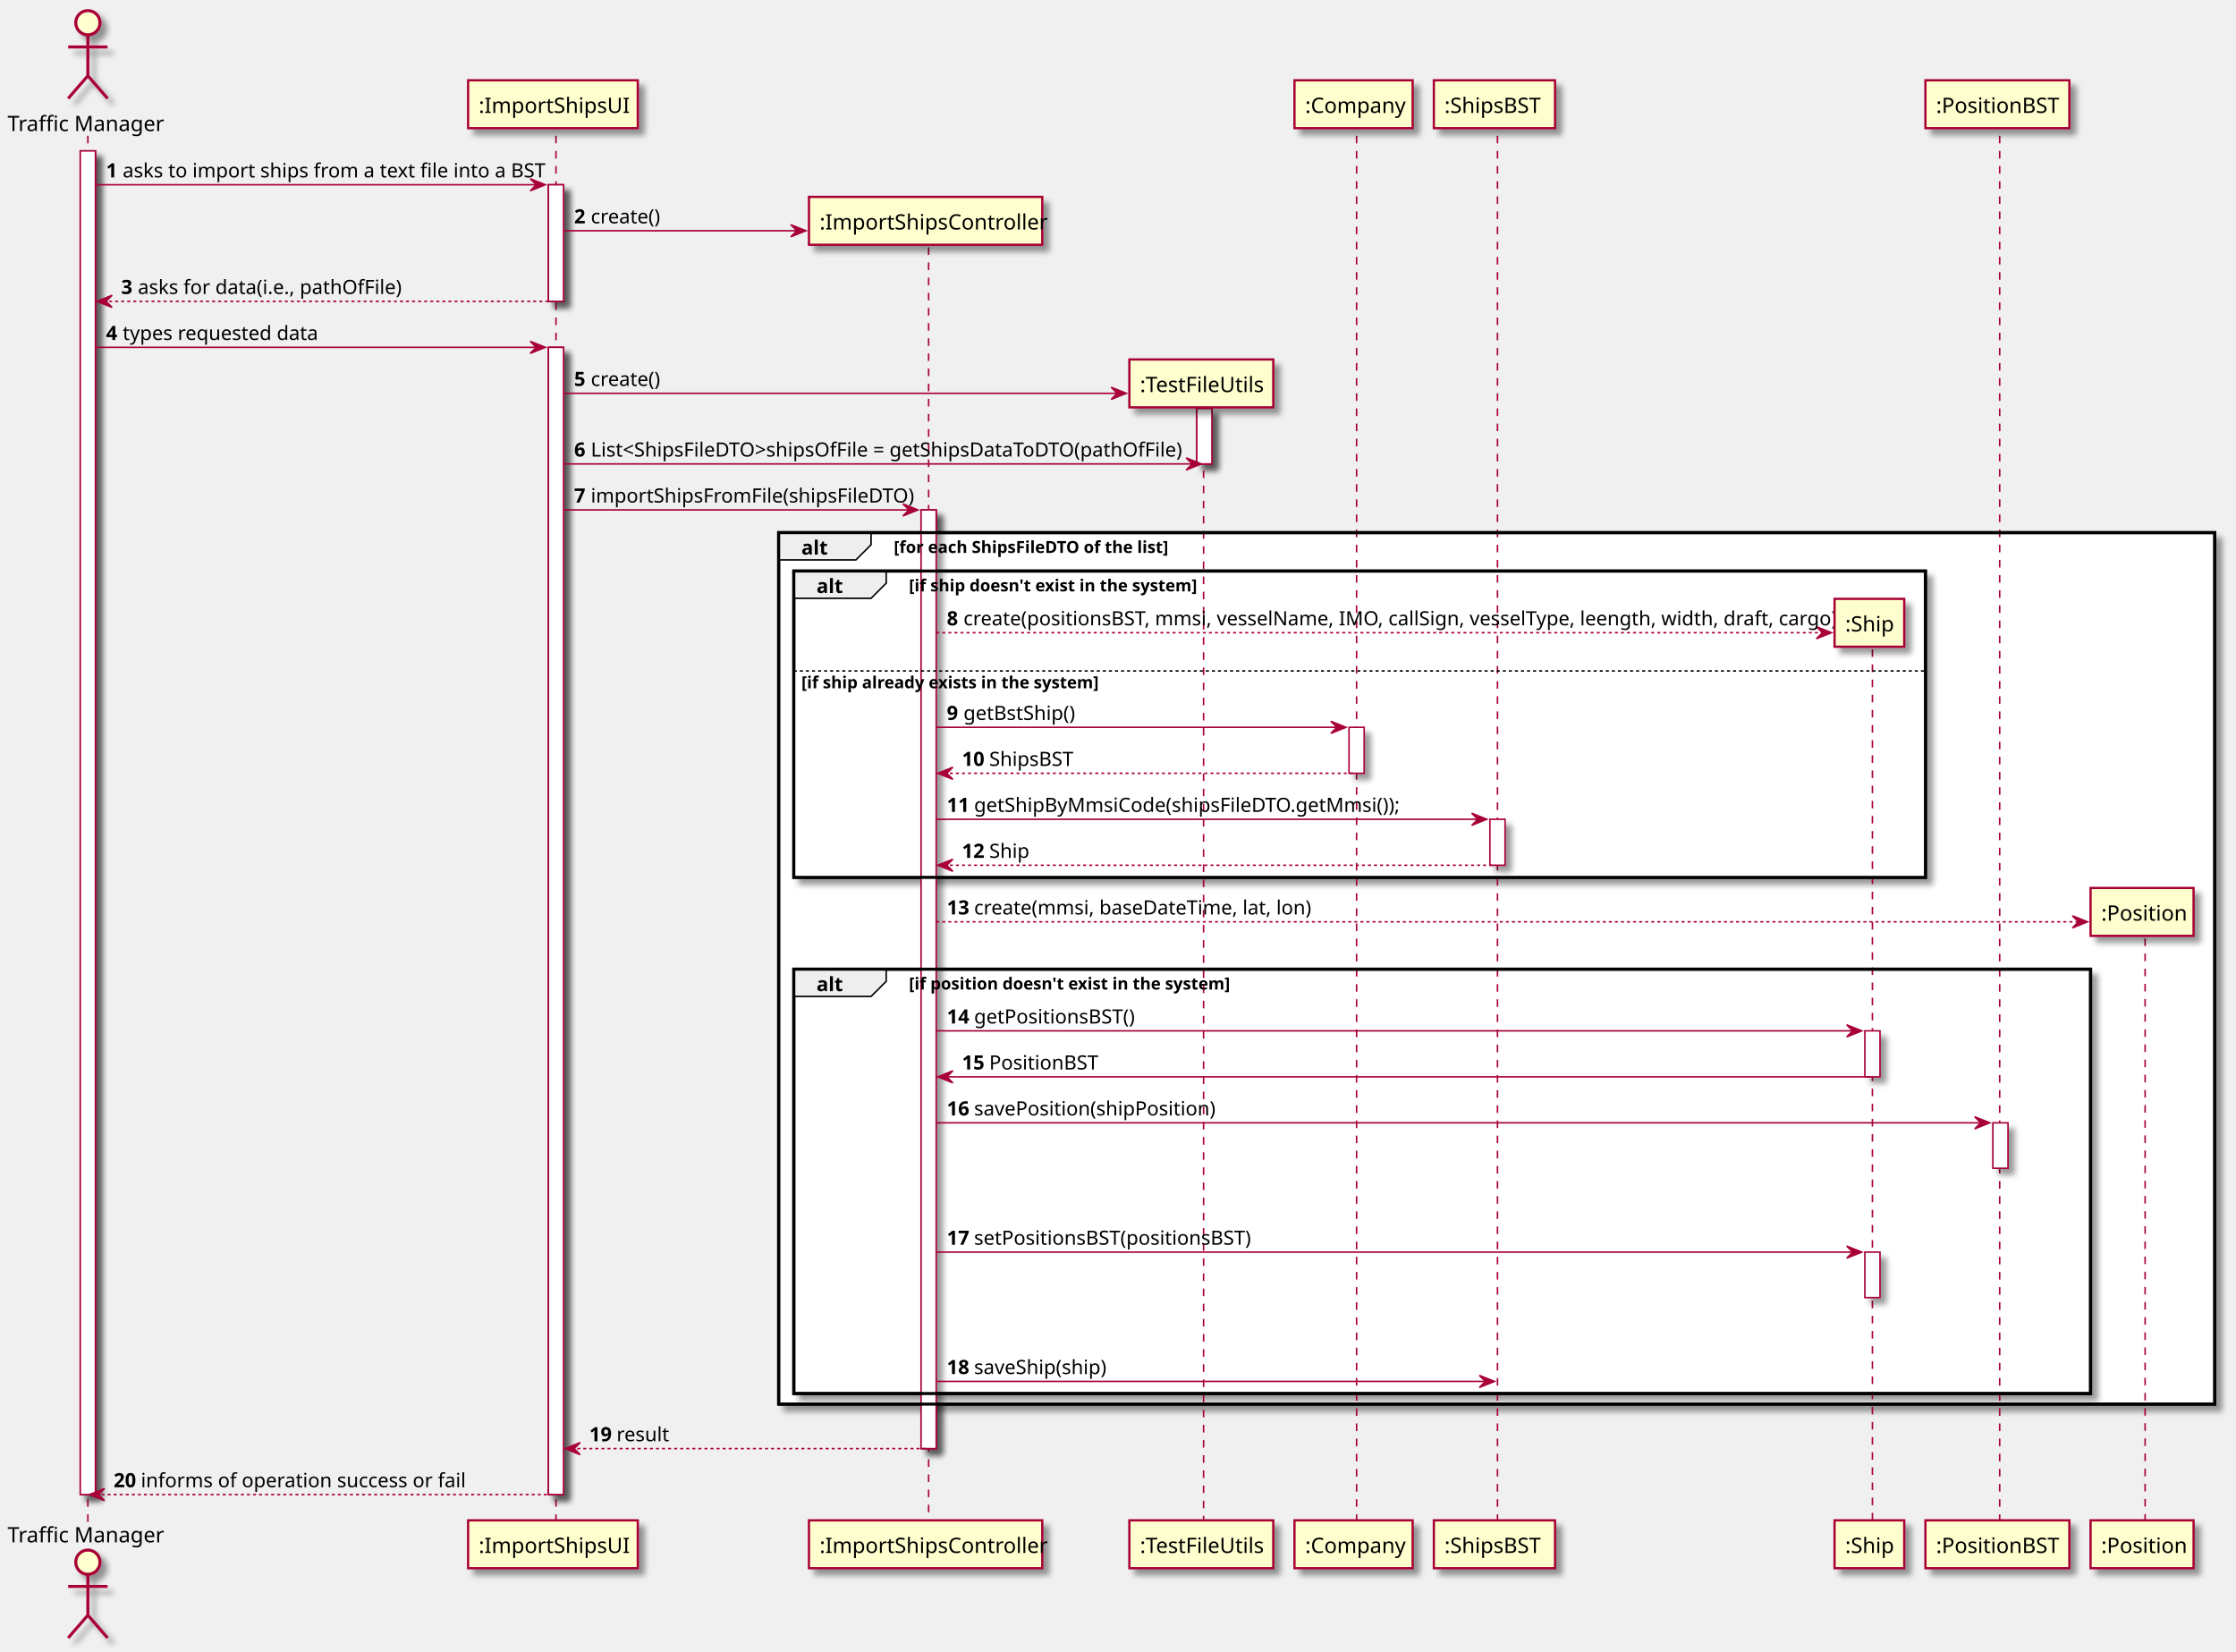
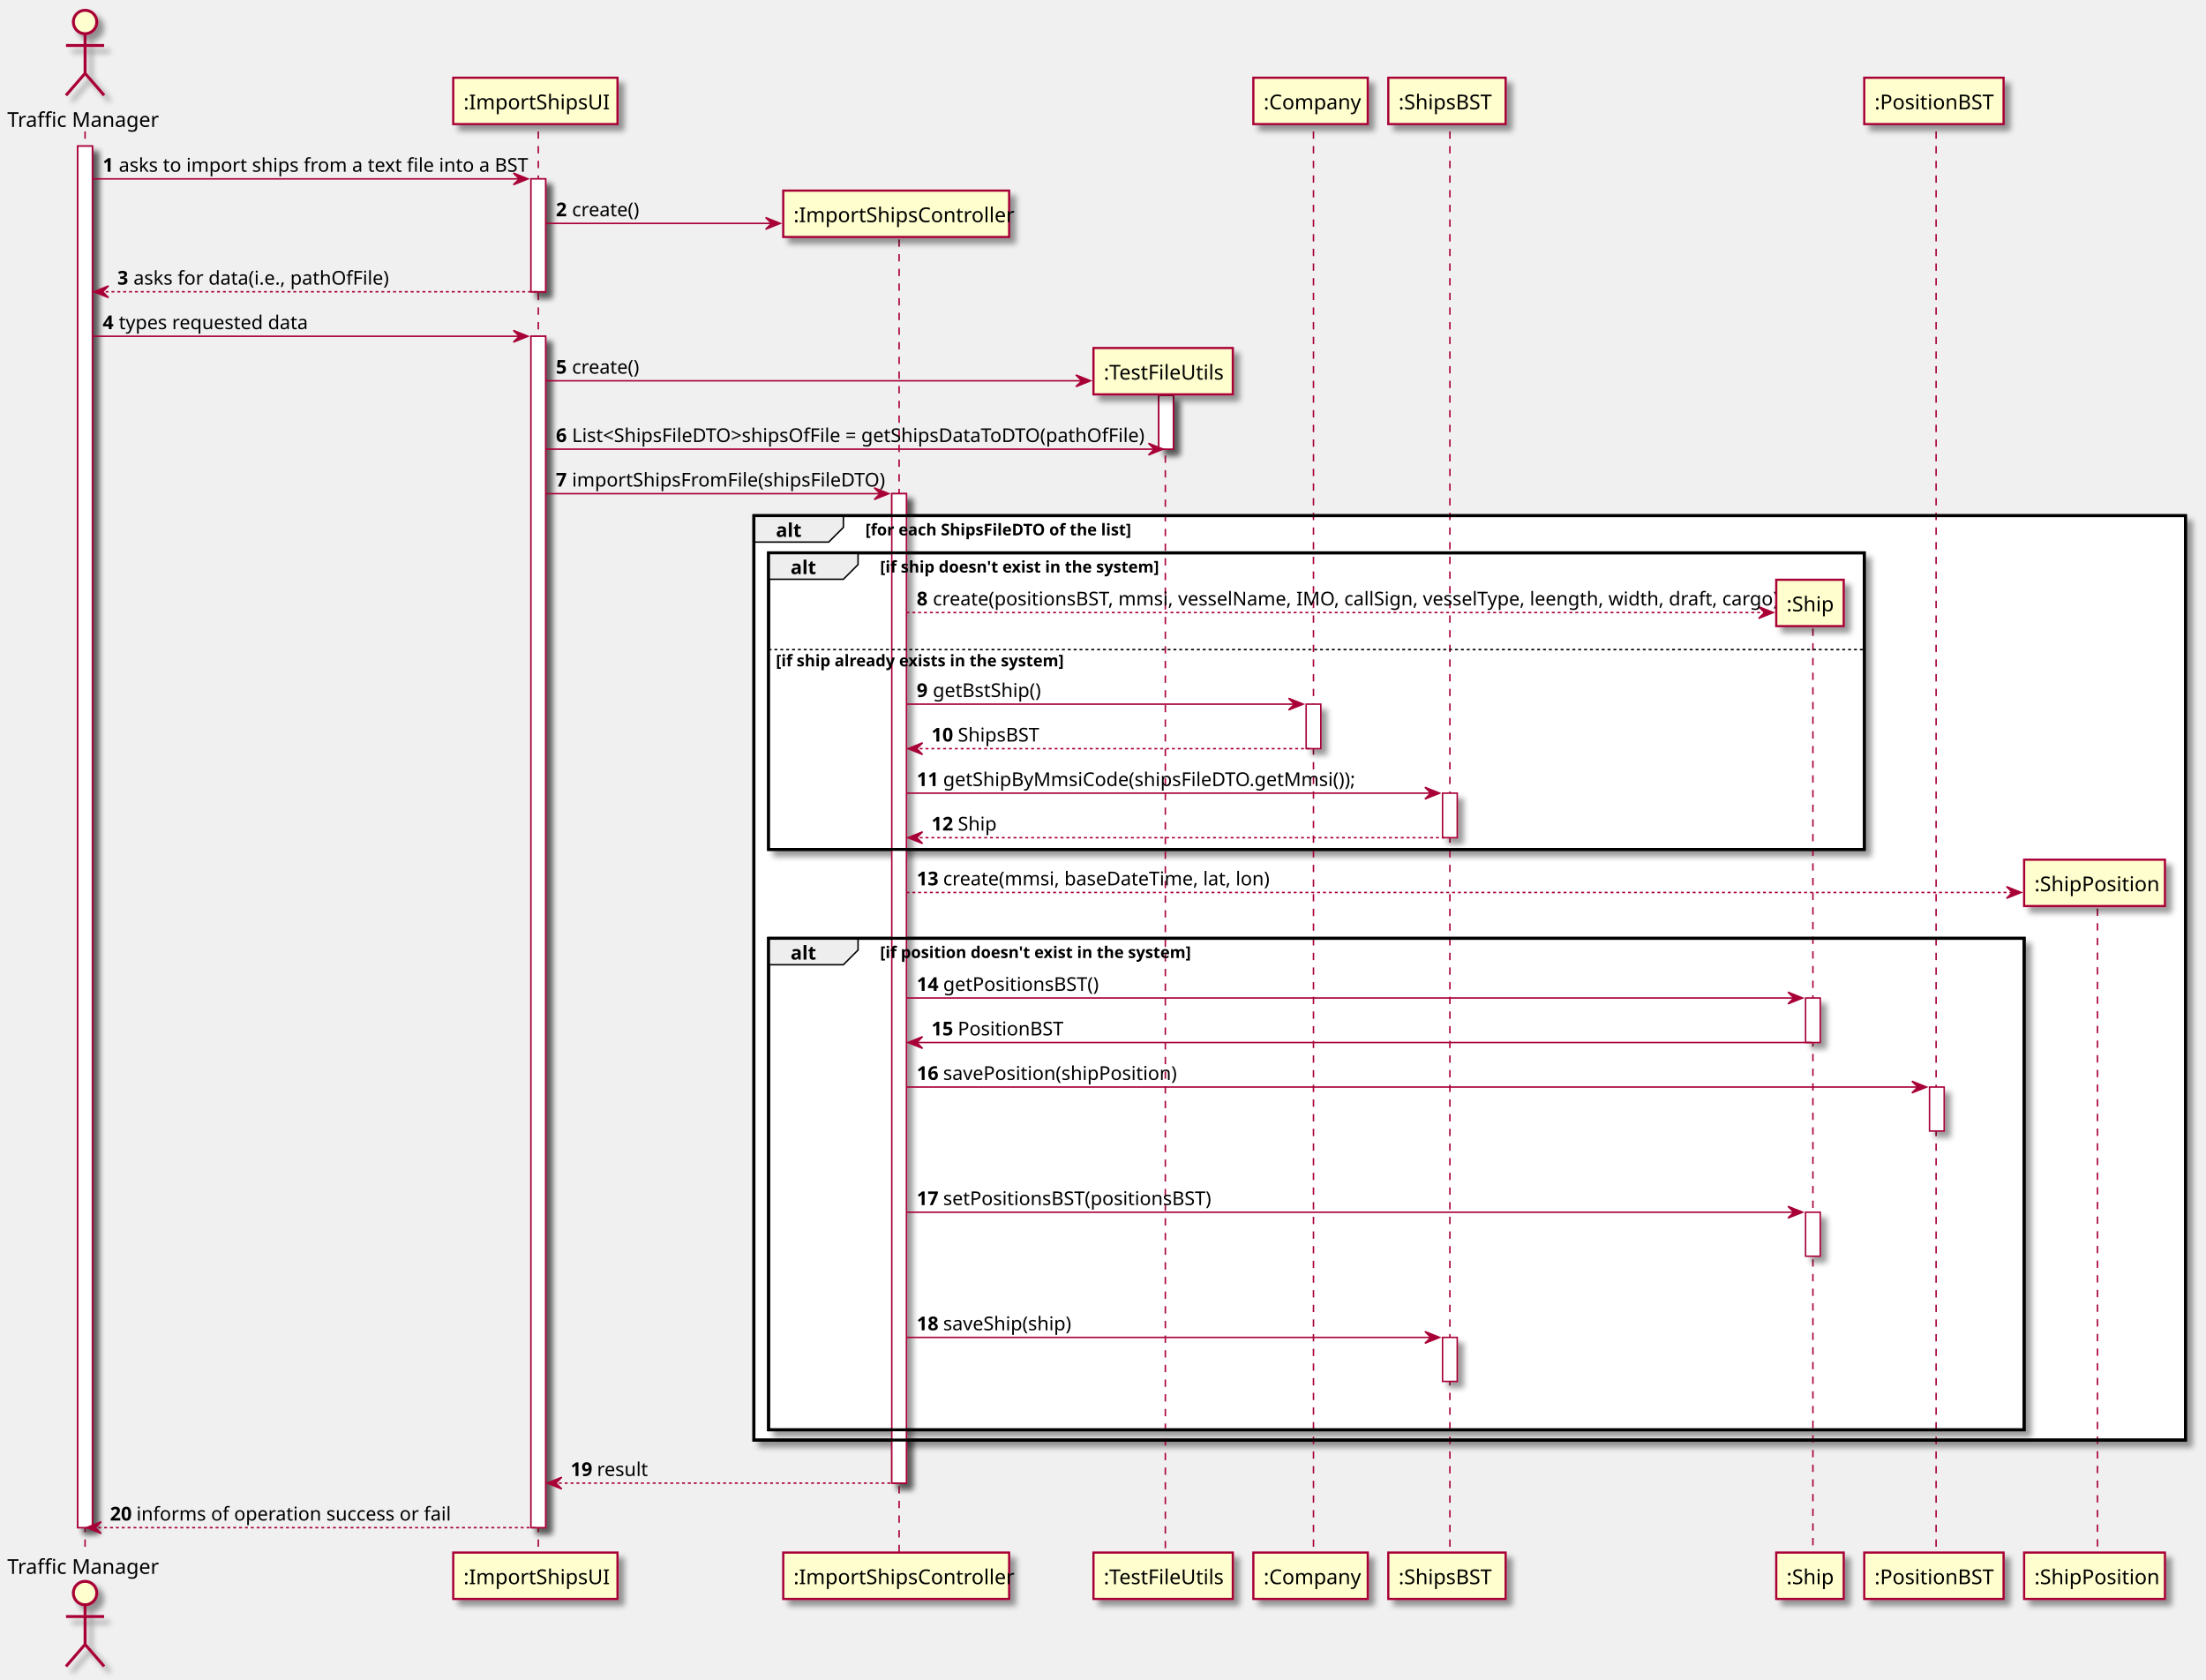
- <svg xmlns="http://www.w3.org/2000/svg" contentScriptType="application/ecmascript" contentStyleType="text/css" height="1090px" preserveAspectRatio="none" style="width:1476px;height:1090px;background:#FFFFFF;" version="1.1" viewBox="0 0 1476 1090" width="1476px" zoomAndPan="magnify">
+ <svg xmlns="http://www.w3.org/2000/svg" contentScriptType="application/ecmascript" contentStyleType="text/css" height="1145px" preserveAspectRatio="none" style="width:1504px;height:1145px;background:#FFFFFF;" version="1.1" viewBox="0 0 1504 1145" width="1504px" zoomAndPan="magnify">
  <defs>
-     <filter height="300%" id="fp2emtnhkwl26" width="300%" x="-1" y="-1">
+     <filter height="300%" id="f83pubed1k7k6" width="300%" x="-1" y="-1">
      <feGaussianBlur result="blurOut" stdDeviation="2.0" />
      <feColorMatrix in="blurOut" result="blurOut2" type="matrix" values="0 0 0 0 0 0 0 0 0 0 0 0 0 0 0 0 0 0 .4 0" />
      <feOffset dx="4.0" dy="4.0" in="blurOut2" result="blurOut3" />
      <feBlend in="SourceGraphic" in2="blurOut3" mode="normal" />
    </filter>
  </defs>
  <g>
-     <rect fill="#FFFFFF" filter="url(#fp2emtnhkwl26)" height="886.953" style="stroke:#A80036;stroke-width:1.0;" width="10" x="53" y="99.609" />
-     <rect fill="#FFFFFF" filter="url(#fp2emtnhkwl26)" height="76.961" style="stroke:#A80036;stroke-width:1.0;" width="10" x="362" y="121.961" />
-     <rect fill="#FFFFFF" filter="url(#fp2emtnhkwl26)" height="757.289" style="stroke:#A80036;stroke-width:1.0;" width="10" x="362" y="229.273" />
-     <rect fill="#FFFFFF" filter="url(#fp2emtnhkwl26)" height="619.625" style="stroke:#A80036;stroke-width:1.0;" width="10" x="608" y="336.586" />
-     <rect fill="#FFFFFF" filter="url(#fp2emtnhkwl26)" height="36.609" style="stroke:#A80036;stroke-width:1.0;" width="10" x="790" y="269.625" />
-     <rect fill="#FFFFFF" filter="url(#fp2emtnhkwl26)" height="30.352" style="stroke:#A80036;stroke-width:1.0;" width="10" x="890.5" y="480.086" />
-     <rect fill="#FFFFFF" filter="url(#fp2emtnhkwl26)" height="30.352" style="stroke:#A80036;stroke-width:1.0;" width="10" x="983.5" y="540.789" />
-     <rect fill="#FFFFFF" filter="url(#fp2emtnhkwl26)" height="30.352" style="stroke:#A80036;stroke-width:1.0;" width="10" x="1231" y="680.453" />
-     <rect fill="#FFFFFF" filter="url(#fp2emtnhkwl26)" height="30" style="stroke:#A80036;stroke-width:1.0;" width="10" x="1231" y="826.508" />
-     <rect fill="#FFFFFF" filter="url(#fp2emtnhkwl26)" height="30" style="stroke:#A80036;stroke-width:1.0;" width="10" x="1315.5" y="741.156" />
-     <rect fill="#FFFFFF" filter="url(#fp2emtnhkwl26)" height="575.273" style="stroke:#000000;stroke-width:2.0;" width="948" x="514" y="351.586" />
-     <rect fill="#FFFFFF" filter="url(#fp2emtnhkwl26)" height="202.203" style="stroke:#000000;stroke-width:2.0;" width="747" x="524" y="376.938" />
+     <rect fill="#FFFFFF" filter="url(#f83pubed1k7k6)" height="941.953" style="stroke:#A80036;stroke-width:1.0;" width="10" x="53" y="99.609" />
+     <rect fill="#FFFFFF" filter="url(#f83pubed1k7k6)" height="76.961" style="stroke:#A80036;stroke-width:1.0;" width="10" x="362" y="121.961" />
+     <rect fill="#FFFFFF" filter="url(#f83pubed1k7k6)" height="812.289" style="stroke:#A80036;stroke-width:1.0;" width="10" x="362" y="229.273" />
+     <rect fill="#FFFFFF" filter="url(#f83pubed1k7k6)" height="674.625" style="stroke:#A80036;stroke-width:1.0;" width="10" x="608" y="336.586" />
+     <rect fill="#FFFFFF" filter="url(#f83pubed1k7k6)" height="36.609" style="stroke:#A80036;stroke-width:1.0;" width="10" x="790" y="269.625" />
+     <rect fill="#FFFFFF" filter="url(#f83pubed1k7k6)" height="30.352" style="stroke:#A80036;stroke-width:1.0;" width="10" x="890.5" y="480.086" />
+     <rect fill="#FFFFFF" filter="url(#f83pubed1k7k6)" height="30.352" style="stroke:#A80036;stroke-width:1.0;" width="10" x="983.5" y="540.789" />
+     <rect fill="#FFFFFF" filter="url(#f83pubed1k7k6)" height="30" style="stroke:#A80036;stroke-width:1.0;" width="10" x="983.5" y="911.859" />
+     <rect fill="#FFFFFF" filter="url(#f83pubed1k7k6)" height="30.352" style="stroke:#A80036;stroke-width:1.0;" width="10" x="1231" y="680.453" />
+     <rect fill="#FFFFFF" filter="url(#f83pubed1k7k6)" height="30" style="stroke:#A80036;stroke-width:1.0;" width="10" x="1231" y="826.508" />
+     <rect fill="#FFFFFF" filter="url(#f83pubed1k7k6)" height="30" style="stroke:#A80036;stroke-width:1.0;" width="10" x="1315.5" y="741.156" />
+     <rect fill="#FFFFFF" filter="url(#f83pubed1k7k6)" height="630.273" style="stroke:#000000;stroke-width:2.0;" width="976" x="514" y="351.586" />
+     <rect fill="#FFFFFF" filter="url(#f83pubed1k7k6)" height="202.203" style="stroke:#000000;stroke-width:2.0;" width="747" x="524" y="376.938" />
    <rect fill="#FFFFFF" height="137.242" style="stroke:none;stroke-width:1.0;" width="747" x="524" y="441.898" />
-     <rect fill="#FFFFFF" filter="url(#fp2emtnhkwl26)" height="280.109" style="stroke:#000000;stroke-width:2.0;" width="856" x="524" y="639.75" />
-     <line style="stroke:#A80036;stroke-width:1.0;stroke-dasharray:5.0,5.0;" x1="58" x2="58" y1="89.609" y2="1004.562" />
-     <line style="stroke:#A80036;stroke-width:1.0;stroke-dasharray:5.0,5.0;" x1="367" x2="367" y1="89.609" y2="1004.562" />
-     <line style="stroke:#A80036;stroke-width:1.0;stroke-dasharray:5.0,5.0;" x1="613" x2="613" y1="163.266" y2="1004.562" />
-     <line style="stroke:#A80036;stroke-width:1.0;stroke-dasharray:5.0,5.0;" x1="794.5" x2="794.5" y1="270.578" y2="1004.562" />
-     <line style="stroke:#A80036;stroke-width:1.0;stroke-dasharray:5.0,5.0;" x1="895.5" x2="895.5" y1="89.609" y2="1004.562" />
-     <line style="stroke:#A80036;stroke-width:1.0;stroke-dasharray:5.0,5.0;" x1="988.5" x2="988.5" y1="89.609" y2="1004.562" />
-     <line style="stroke:#A80036;stroke-width:1.0;stroke-dasharray:5.0,5.0;" x1="1236" x2="1236" y1="428.594" y2="1004.562" />
-     <line style="stroke:#A80036;stroke-width:1.0;stroke-dasharray:5.0,5.0;" x1="1320" x2="1320" y1="89.609" y2="1004.562" />
-     <line style="stroke:#A80036;stroke-width:1.0;stroke-dasharray:5.0,5.0;" x1="1416" x2="1416" y1="619.445" y2="1004.562" />
+     <rect fill="#FFFFFF" filter="url(#f83pubed1k7k6)" height="335.109" style="stroke:#000000;stroke-width:2.0;" width="856" x="524" y="639.75" />
+     <line style="stroke:#A80036;stroke-width:1.0;stroke-dasharray:5.0,5.0;" x1="58" x2="58" y1="89.609" y2="1059.562" />
+     <line style="stroke:#A80036;stroke-width:1.0;stroke-dasharray:5.0,5.0;" x1="367" x2="367" y1="89.609" y2="1059.562" />
+     <line style="stroke:#A80036;stroke-width:1.0;stroke-dasharray:5.0,5.0;" x1="613" x2="613" y1="163.266" y2="1059.562" />
+     <line style="stroke:#A80036;stroke-width:1.0;stroke-dasharray:5.0,5.0;" x1="794.5" x2="794.5" y1="270.578" y2="1059.562" />
+     <line style="stroke:#A80036;stroke-width:1.0;stroke-dasharray:5.0,5.0;" x1="895.5" x2="895.5" y1="89.609" y2="1059.562" />
+     <line style="stroke:#A80036;stroke-width:1.0;stroke-dasharray:5.0,5.0;" x1="988.5" x2="988.5" y1="89.609" y2="1059.562" />
+     <line style="stroke:#A80036;stroke-width:1.0;stroke-dasharray:5.0,5.0;" x1="1236" x2="1236" y1="428.594" y2="1059.562" />
+     <line style="stroke:#A80036;stroke-width:1.0;stroke-dasharray:5.0,5.0;" x1="1320" x2="1320" y1="89.609" y2="1059.562" />
+     <line style="stroke:#A80036;stroke-width:1.0;stroke-dasharray:5.0,5.0;" x1="1430" x2="1430" y1="619.445" y2="1059.562" />
    <text fill="#000000" font-family="sans-serif" font-size="14" lengthAdjust="spacing" textLength="100" x="5" y="86.533">Traffic Manager</text>
-     <ellipse cx="58" cy="15" fill="#FEFECE" filter="url(#fp2emtnhkwl26)" rx="8" ry="8" style="stroke:#A80036;stroke-width:2.0;" />
-     <path d="M58,23 L58,50 M45,31 L71,31 M58,50 L45,65 M58,50 L71,65 " fill="none" filter="url(#fp2emtnhkwl26)" style="stroke:#A80036;stroke-width:2.0;" />
-     <text fill="#000000" font-family="sans-serif" font-size="14" lengthAdjust="spacing" textLength="100" x="5" y="1018.096">Traffic Manager</text>
-     <ellipse cx="58" cy="1031.172" fill="#FEFECE" filter="url(#fp2emtnhkwl26)" rx="8" ry="8" style="stroke:#A80036;stroke-width:2.0;" />
-     <path d="M58,1039.172 L58,1066.172 M45,1047.172 L71,1047.172 M58,1066.172 L45,1081.172 M58,1066.172 L71,1081.172 " fill="none" filter="url(#fp2emtnhkwl26)" style="stroke:#A80036;stroke-width:2.0;" />
-     <rect fill="#FEFECE" filter="url(#fp2emtnhkwl26)" height="31.609" style="stroke:#A80036;stroke-width:1.5;" width="112" x="309" y="53" />
+     <ellipse cx="58" cy="15" fill="#FEFECE" filter="url(#f83pubed1k7k6)" rx="8" ry="8" style="stroke:#A80036;stroke-width:2.0;" />
+     <path d="M58,23 L58,50 M45,31 L71,31 M58,50 L45,65 M58,50 L71,65 " fill="none" filter="url(#f83pubed1k7k6)" style="stroke:#A80036;stroke-width:2.0;" />
+     <text fill="#000000" font-family="sans-serif" font-size="14" lengthAdjust="spacing" textLength="100" x="5" y="1073.096">Traffic Manager</text>
+     <ellipse cx="58" cy="1086.172" fill="#FEFECE" filter="url(#f83pubed1k7k6)" rx="8" ry="8" style="stroke:#A80036;stroke-width:2.0;" />
+     <path d="M58,1094.172 L58,1121.172 M45,1102.172 L71,1102.172 M58,1121.172 L45,1136.172 M58,1121.172 L71,1136.172 " fill="none" filter="url(#f83pubed1k7k6)" style="stroke:#A80036;stroke-width:2.0;" />
+     <rect fill="#FEFECE" filter="url(#f83pubed1k7k6)" height="31.609" style="stroke:#A80036;stroke-width:1.5;" width="112" x="309" y="53" />
    <text fill="#000000" font-family="sans-serif" font-size="14" lengthAdjust="spacing" textLength="90" x="316" y="74.533">:ImportShipsUI</text>
-     <rect fill="#FEFECE" filter="url(#fp2emtnhkwl26)" height="31.609" style="stroke:#A80036;stroke-width:1.5;" width="112" x="309" y="1003.562" />
-     <text fill="#000000" font-family="sans-serif" font-size="14" lengthAdjust="spacing" textLength="90" x="316" y="1025.096">:ImportShipsUI</text>
-     <rect fill="#FEFECE" filter="url(#fp2emtnhkwl26)" height="31.609" style="stroke:#A80036;stroke-width:1.5;" width="154" x="534" y="1003.562" />
-     <text fill="#000000" font-family="sans-serif" font-size="14" lengthAdjust="spacing" textLength="140" x="541" y="1025.096">:ImportShipsController</text>
-     <rect fill="#FEFECE" filter="url(#fp2emtnhkwl26)" height="31.609" style="stroke:#A80036;stroke-width:1.5;" width="95" x="745.5" y="1003.562" />
-     <text fill="#000000" font-family="sans-serif" font-size="14" lengthAdjust="spacing" textLength="81" x="752.5" y="1025.096">:TestFileUtils</text>
-     <rect fill="#FEFECE" filter="url(#fp2emtnhkwl26)" height="31.609" style="stroke:#A80036;stroke-width:1.5;" width="78" x="854.5" y="53" />
+     <rect fill="#FEFECE" filter="url(#f83pubed1k7k6)" height="31.609" style="stroke:#A80036;stroke-width:1.5;" width="112" x="309" y="1058.562" />
+     <text fill="#000000" font-family="sans-serif" font-size="14" lengthAdjust="spacing" textLength="90" x="316" y="1080.096">:ImportShipsUI</text>
+     <rect fill="#FEFECE" filter="url(#f83pubed1k7k6)" height="31.609" style="stroke:#A80036;stroke-width:1.5;" width="154" x="534" y="1058.562" />
+     <text fill="#000000" font-family="sans-serif" font-size="14" lengthAdjust="spacing" textLength="140" x="541" y="1080.096">:ImportShipsController</text>
+     <rect fill="#FEFECE" filter="url(#f83pubed1k7k6)" height="31.609" style="stroke:#A80036;stroke-width:1.5;" width="95" x="745.5" y="1058.562" />
+     <text fill="#000000" font-family="sans-serif" font-size="14" lengthAdjust="spacing" textLength="81" x="752.5" y="1080.096">:TestFileUtils</text>
+     <rect fill="#FEFECE" filter="url(#f83pubed1k7k6)" height="31.609" style="stroke:#A80036;stroke-width:1.5;" width="78" x="854.5" y="53" />
    <text fill="#000000" font-family="sans-serif" font-size="14" lengthAdjust="spacing" textLength="64" x="861.5" y="74.533">:Company</text>
-     <rect fill="#FEFECE" filter="url(#fp2emtnhkwl26)" height="31.609" style="stroke:#A80036;stroke-width:1.5;" width="78" x="854.5" y="1003.562" />
-     <text fill="#000000" font-family="sans-serif" font-size="14" lengthAdjust="spacing" textLength="64" x="861.5" y="1025.096">:Company</text>
-     <rect fill="#FEFECE" filter="url(#fp2emtnhkwl26)" height="31.609" style="stroke:#A80036;stroke-width:1.5;" width="80" x="946.5" y="53" />
+     <rect fill="#FEFECE" filter="url(#f83pubed1k7k6)" height="31.609" style="stroke:#A80036;stroke-width:1.5;" width="78" x="854.5" y="1058.562" />
+     <text fill="#000000" font-family="sans-serif" font-size="14" lengthAdjust="spacing" textLength="64" x="861.5" y="1080.096">:Company</text>
+     <rect fill="#FEFECE" filter="url(#f83pubed1k7k6)" height="31.609" style="stroke:#A80036;stroke-width:1.5;" width="80" x="946.5" y="53" />
    <text fill="#000000" font-family="sans-serif" font-size="14" lengthAdjust="spacing" textLength="66" x="953.5" y="74.533">:ShipsBST</text>
-     <rect fill="#FEFECE" filter="url(#fp2emtnhkwl26)" height="31.609" style="stroke:#A80036;stroke-width:1.5;" width="80" x="946.5" y="1003.562" />
-     <text fill="#000000" font-family="sans-serif" font-size="14" lengthAdjust="spacing" textLength="66" x="953.5" y="1025.096">:ShipsBST</text>
-     <rect fill="#FEFECE" filter="url(#fp2emtnhkwl26)" height="31.609" style="stroke:#A80036;stroke-width:1.5;" width="46" x="1211" y="1003.562" />
-     <text fill="#000000" font-family="sans-serif" font-size="14" lengthAdjust="spacing" textLength="32" x="1218" y="1025.096">:Ship</text>
-     <rect fill="#FEFECE" filter="url(#fp2emtnhkwl26)" height="31.609" style="stroke:#A80036;stroke-width:1.5;" width="95" x="1271" y="53" />
+     <rect fill="#FEFECE" filter="url(#f83pubed1k7k6)" height="31.609" style="stroke:#A80036;stroke-width:1.5;" width="80" x="946.5" y="1058.562" />
+     <text fill="#000000" font-family="sans-serif" font-size="14" lengthAdjust="spacing" textLength="66" x="953.5" y="1080.096">:ShipsBST</text>
+     <rect fill="#FEFECE" filter="url(#f83pubed1k7k6)" height="31.609" style="stroke:#A80036;stroke-width:1.5;" width="46" x="1211" y="1058.562" />
+     <text fill="#000000" font-family="sans-serif" font-size="14" lengthAdjust="spacing" textLength="32" x="1218" y="1080.096">:Ship</text>
+     <rect fill="#FEFECE" filter="url(#f83pubed1k7k6)" height="31.609" style="stroke:#A80036;stroke-width:1.5;" width="95" x="1271" y="53" />
    <text fill="#000000" font-family="sans-serif" font-size="14" lengthAdjust="spacing" textLength="81" x="1278" y="74.533">:PositionBST</text>
-     <rect fill="#FEFECE" filter="url(#fp2emtnhkwl26)" height="31.609" style="stroke:#A80036;stroke-width:1.5;" width="95" x="1271" y="1003.562" />
-     <text fill="#000000" font-family="sans-serif" font-size="14" lengthAdjust="spacing" textLength="81" x="1278" y="1025.096">:PositionBST</text>
-     <rect fill="#FEFECE" filter="url(#fp2emtnhkwl26)" height="31.609" style="stroke:#A80036;stroke-width:1.5;" width="68" x="1380" y="1003.562" />
-     <text fill="#000000" font-family="sans-serif" font-size="14" lengthAdjust="spacing" textLength="54" x="1387" y="1025.096">:Position</text>
-     <rect fill="#FFFFFF" filter="url(#fp2emtnhkwl26)" height="886.953" style="stroke:#A80036;stroke-width:1.0;" width="10" x="53" y="99.609" />
-     <rect fill="#FFFFFF" filter="url(#fp2emtnhkwl26)" height="76.961" style="stroke:#A80036;stroke-width:1.0;" width="10" x="362" y="121.961" />
-     <rect fill="#FFFFFF" filter="url(#fp2emtnhkwl26)" height="757.289" style="stroke:#A80036;stroke-width:1.0;" width="10" x="362" y="229.273" />
-     <rect fill="#FFFFFF" filter="url(#fp2emtnhkwl26)" height="619.625" style="stroke:#A80036;stroke-width:1.0;" width="10" x="608" y="336.586" />
-     <rect fill="#FFFFFF" filter="url(#fp2emtnhkwl26)" height="36.609" style="stroke:#A80036;stroke-width:1.0;" width="10" x="790" y="269.625" />
-     <rect fill="#FFFFFF" filter="url(#fp2emtnhkwl26)" height="30.352" style="stroke:#A80036;stroke-width:1.0;" width="10" x="890.5" y="480.086" />
-     <rect fill="#FFFFFF" filter="url(#fp2emtnhkwl26)" height="30.352" style="stroke:#A80036;stroke-width:1.0;" width="10" x="983.5" y="540.789" />
-     <rect fill="#FFFFFF" filter="url(#fp2emtnhkwl26)" height="30.352" style="stroke:#A80036;stroke-width:1.0;" width="10" x="1231" y="680.453" />
-     <rect fill="#FFFFFF" filter="url(#fp2emtnhkwl26)" height="30" style="stroke:#A80036;stroke-width:1.0;" width="10" x="1231" y="826.508" />
-     <rect fill="#FFFFFF" filter="url(#fp2emtnhkwl26)" height="30" style="stroke:#A80036;stroke-width:1.0;" width="10" x="1315.5" y="741.156" />
+     <rect fill="#FEFECE" filter="url(#f83pubed1k7k6)" height="31.609" style="stroke:#A80036;stroke-width:1.5;" width="95" x="1271" y="1058.562" />
+     <text fill="#000000" font-family="sans-serif" font-size="14" lengthAdjust="spacing" textLength="81" x="1278" y="1080.096">:PositionBST</text>
+     <rect fill="#FEFECE" filter="url(#f83pubed1k7k6)" height="31.609" style="stroke:#A80036;stroke-width:1.5;" width="96" x="1380" y="1058.562" />
+     <text fill="#000000" font-family="sans-serif" font-size="14" lengthAdjust="spacing" textLength="82" x="1387" y="1080.096">:ShipPosition</text>
+     <rect fill="#FFFFFF" filter="url(#f83pubed1k7k6)" height="941.953" style="stroke:#A80036;stroke-width:1.0;" width="10" x="53" y="99.609" />
+     <rect fill="#FFFFFF" filter="url(#f83pubed1k7k6)" height="76.961" style="stroke:#A80036;stroke-width:1.0;" width="10" x="362" y="121.961" />
+     <rect fill="#FFFFFF" filter="url(#f83pubed1k7k6)" height="812.289" style="stroke:#A80036;stroke-width:1.0;" width="10" x="362" y="229.273" />
+     <rect fill="#FFFFFF" filter="url(#f83pubed1k7k6)" height="674.625" style="stroke:#A80036;stroke-width:1.0;" width="10" x="608" y="336.586" />
+     <rect fill="#FFFFFF" filter="url(#f83pubed1k7k6)" height="36.609" style="stroke:#A80036;stroke-width:1.0;" width="10" x="790" y="269.625" />
+     <rect fill="#FFFFFF" filter="url(#f83pubed1k7k6)" height="30.352" style="stroke:#A80036;stroke-width:1.0;" width="10" x="890.5" y="480.086" />
+     <rect fill="#FFFFFF" filter="url(#f83pubed1k7k6)" height="30.352" style="stroke:#A80036;stroke-width:1.0;" width="10" x="983.5" y="540.789" />
+     <rect fill="#FFFFFF" filter="url(#f83pubed1k7k6)" height="30" style="stroke:#A80036;stroke-width:1.0;" width="10" x="983.5" y="911.859" />
+     <rect fill="#FFFFFF" filter="url(#f83pubed1k7k6)" height="30.352" style="stroke:#A80036;stroke-width:1.0;" width="10" x="1231" y="680.453" />
+     <rect fill="#FFFFFF" filter="url(#f83pubed1k7k6)" height="30" style="stroke:#A80036;stroke-width:1.0;" width="10" x="1231" y="826.508" />
+     <rect fill="#FFFFFF" filter="url(#f83pubed1k7k6)" height="30" style="stroke:#A80036;stroke-width:1.0;" width="10" x="1315.5" y="741.156" />
    <polygon fill="#A80036" points="350,117.961,360,121.961,350,125.961,354,121.961" style="stroke:#A80036;stroke-width:1.0;" />
    <line style="stroke:#A80036;stroke-width:1.0;" x1="63" x2="356" y1="121.961" y2="121.961" />
    <text fill="#000000" font-family="sans-serif" font-size="13" font-weight="bold" lengthAdjust="spacing" textLength="7" x="70" y="117.105">1</text>
    <text fill="#000000" font-family="sans-serif" font-size="13" lengthAdjust="spacing" textLength="269" x="81" y="117.105">asks to import ships from a text file into a BST</text>
    <polygon fill="#A80036" points="522,148.312,532,152.312,522,156.312,526,152.312" style="stroke:#A80036;stroke-width:1.0;" />
    <line style="stroke:#A80036;stroke-width:1.0;" x1="372" x2="528" y1="152.312" y2="152.312" />
    <text fill="#000000" font-family="sans-serif" font-size="13" font-weight="bold" lengthAdjust="spacing" textLength="7" x="379" y="147.456">2</text>
    <text fill="#000000" font-family="sans-serif" font-size="13" lengthAdjust="spacing" textLength="44" x="390" y="147.456">create()</text>
-     <rect fill="#FEFECE" filter="url(#fp2emtnhkwl26)" height="31.609" style="stroke:#A80036;stroke-width:1.5;" width="154" x="534" y="129.961" />
+     <rect fill="#FEFECE" filter="url(#f83pubed1k7k6)" height="31.609" style="stroke:#A80036;stroke-width:1.5;" width="154" x="534" y="129.961" />
    <text fill="#000000" font-family="sans-serif" font-size="14" lengthAdjust="spacing" textLength="140" x="541" y="151.494">:ImportShipsController</text>
    <polygon fill="#A80036" points="74,194.922,64,198.922,74,202.922,70,198.922" style="stroke:#A80036;stroke-width:1.0;" />
    <line style="stroke:#A80036;stroke-width:1.0;stroke-dasharray:2.0,2.0;" x1="68" x2="366" y1="198.922" y2="198.922" />
    <text fill="#000000" font-family="sans-serif" font-size="13" font-weight="bold" lengthAdjust="spacing" textLength="7" x="80" y="194.065">3</text>
    <text fill="#000000" font-family="sans-serif" font-size="13" lengthAdjust="spacing" textLength="168" x="91" y="194.065">asks for data(i.e., pathOfFile)</text>
    <polygon fill="#A80036" points="350,225.273,360,229.273,350,233.273,354,229.273" style="stroke:#A80036;stroke-width:1.0;" />
    <line style="stroke:#A80036;stroke-width:1.0;" x1="63" x2="356" y1="229.273" y2="229.273" />
    <text fill="#000000" font-family="sans-serif" font-size="13" font-weight="bold" lengthAdjust="spacing" textLength="7" x="70" y="224.417">4</text>
    <text fill="#000000" font-family="sans-serif" font-size="13" lengthAdjust="spacing" textLength="122" x="81" y="224.417">types requested data</text>
    <polygon fill="#A80036" points="733.5,255.625,743.5,259.625,733.5,263.625,737.5,259.625" style="stroke:#A80036;stroke-width:1.0;" />
    <line style="stroke:#A80036;stroke-width:1.0;" x1="372" x2="739.5" y1="259.625" y2="259.625" />
    <text fill="#000000" font-family="sans-serif" font-size="13" font-weight="bold" lengthAdjust="spacing" textLength="7" x="379" y="254.769">5</text>
    <text fill="#000000" font-family="sans-serif" font-size="13" lengthAdjust="spacing" textLength="44" x="390" y="254.769">create()</text>
-     <rect fill="#FEFECE" filter="url(#fp2emtnhkwl26)" height="31.609" style="stroke:#A80036;stroke-width:1.5;" width="95" x="745.5" y="237.273" />
+     <rect fill="#FEFECE" filter="url(#f83pubed1k7k6)" height="31.609" style="stroke:#A80036;stroke-width:1.5;" width="95" x="745.5" y="237.273" />
    <text fill="#000000" font-family="sans-serif" font-size="14" lengthAdjust="spacing" textLength="81" x="752.5" y="258.807">:TestFileUtils</text>
    <polygon fill="#A80036" points="783,302.234,793,306.234,783,310.234,787,306.234" style="stroke:#A80036;stroke-width:1.0;" />
    <line style="stroke:#A80036;stroke-width:1.0;" x1="372" x2="789" y1="306.234" y2="306.234" />
    <text fill="#000000" font-family="sans-serif" font-size="13" font-weight="bold" lengthAdjust="spacing" textLength="7" x="379" y="301.378">6</text>
    <text fill="#000000" font-family="sans-serif" font-size="13" lengthAdjust="spacing" textLength="383" x="390" y="301.378">List&lt;ShipsFileDTO&gt;shipsOfFile = getShipsDataToDTO(pathOfFile)</text>
    <polygon fill="#A80036" points="596,332.586,606,336.586,596,340.586,600,336.586" style="stroke:#A80036;stroke-width:1.0;" />
    <line style="stroke:#A80036;stroke-width:1.0;" x1="372" x2="602" y1="336.586" y2="336.586" />
    <text fill="#000000" font-family="sans-serif" font-size="13" font-weight="bold" lengthAdjust="spacing" textLength="7" x="379" y="331.729">7</text>
    <text fill="#000000" font-family="sans-serif" font-size="13" lengthAdjust="spacing" textLength="206" x="390" y="331.729">importShipsFromFile(shipsFileDTO)</text>
    <path d="M514,351.586 L575,351.586 L575,359.586 L565,369.586 L514,369.586 L514,351.586 " fill="#EEEEEE" style="stroke:#000000;stroke-width:1.0;" />
-     <rect fill="none" height="575.273" style="stroke:#000000;stroke-width:2.0;" width="948" x="514" y="351.586" />
+     <rect fill="none" height="630.273" style="stroke:#000000;stroke-width:2.0;" width="976" x="514" y="351.586" />
    <text fill="#000000" font-family="sans-serif" font-size="13" font-weight="bold" lengthAdjust="spacing" textLength="16" x="529" y="366.081">alt</text>
    <text fill="#000000" font-family="sans-serif" font-size="11" font-weight="bold" lengthAdjust="spacing" textLength="183" x="590" y="365.005">[for each ShipsFileDTO of the list]</text>
    <path d="M524,376.938 L585,376.938 L585,384.938 L575,394.938 L524,394.938 L524,376.938 " fill="#EEEEEE" style="stroke:#000000;stroke-width:1.0;" />
    <rect fill="none" height="202.203" style="stroke:#000000;stroke-width:2.0;" width="747" x="524" y="376.938" />
    <text fill="#000000" font-family="sans-serif" font-size="13" font-weight="bold" lengthAdjust="spacing" textLength="16" x="539" y="391.433">alt</text>
    <text fill="#000000" font-family="sans-serif" font-size="11" font-weight="bold" lengthAdjust="spacing" textLength="196" x="600" y="390.356">[if ship doesn't exist in the system]</text>
    <polygon fill="#A80036" points="1199,413.641,1209,417.641,1199,421.641,1203,417.641" style="stroke:#A80036;stroke-width:1.0;" />
    <line style="stroke:#A80036;stroke-width:1.0;stroke-dasharray:2.0,2.0;" x1="618" x2="1205" y1="417.641" y2="417.641" />
    <text fill="#000000" font-family="sans-serif" font-size="13" font-weight="bold" lengthAdjust="spacing" textLength="7" x="625" y="412.784">8</text>
    <text fill="#000000" font-family="sans-serif" font-size="13" lengthAdjust="spacing" textLength="558" x="636" y="412.784">create(positionsBST, mmsi, vesselName, IMO, callSign, vesselType, leength, width, draft, cargo)</text>
-     <rect fill="#FEFECE" filter="url(#fp2emtnhkwl26)" height="31.609" style="stroke:#A80036;stroke-width:1.5;" width="46" x="1211" y="395.289" />
+     <rect fill="#FEFECE" filter="url(#f83pubed1k7k6)" height="31.609" style="stroke:#A80036;stroke-width:1.5;" width="46" x="1211" y="395.289" />
    <text fill="#000000" font-family="sans-serif" font-size="14" lengthAdjust="spacing" textLength="32" x="1218" y="416.822">:Ship</text>
    <line style="stroke:#000000;stroke-width:1.0;stroke-dasharray:2.0,2.0;" x1="524" x2="1271" y1="442.898" y2="442.898" />
    <text fill="#000000" font-family="sans-serif" font-size="11" font-weight="bold" lengthAdjust="spacing" textLength="201" x="529" y="454.317">[if ship already exists in the system]</text>
    <polygon fill="#A80036" points="878.5,476.086,888.5,480.086,878.5,484.086,882.5,480.086" style="stroke:#A80036;stroke-width:1.0;" />
    <line style="stroke:#A80036;stroke-width:1.0;" x1="618" x2="884.5" y1="480.086" y2="480.086" />
    <text fill="#000000" font-family="sans-serif" font-size="13" font-weight="bold" lengthAdjust="spacing" textLength="7" x="625" y="475.229">9</text>
    <text fill="#000000" font-family="sans-serif" font-size="13" lengthAdjust="spacing" textLength="72" x="636" y="475.229">getBstShip()</text>
    <polygon fill="#A80036" points="629,506.438,619,510.438,629,514.438,625,510.438" style="stroke:#A80036;stroke-width:1.0;" />
    <line style="stroke:#A80036;stroke-width:1.0;stroke-dasharray:2.0,2.0;" x1="623" x2="894.5" y1="510.438" y2="510.438" />
    <text fill="#000000" font-family="sans-serif" font-size="13" font-weight="bold" lengthAdjust="spacing" textLength="14" x="635" y="505.581">10</text>
    <text fill="#000000" font-family="sans-serif" font-size="13" lengthAdjust="spacing" textLength="58" x="653" y="505.581">ShipsBST</text>
    <polygon fill="#A80036" points="971.5,536.789,981.5,540.789,971.5,544.789,975.5,540.789" style="stroke:#A80036;stroke-width:1.0;" />
    <line style="stroke:#A80036;stroke-width:1.0;" x1="618" x2="977.5" y1="540.789" y2="540.789" />
    <text fill="#000000" font-family="sans-serif" font-size="13" font-weight="bold" lengthAdjust="spacing" textLength="14" x="625" y="535.933">11</text>
    <text fill="#000000" font-family="sans-serif" font-size="13" lengthAdjust="spacing" textLength="274" x="643" y="535.933">getShipByMmsiCode(shipsFileDTO.getMmsi());</text>
    <polygon fill="#A80036" points="629,567.141,619,571.141,629,575.141,625,571.141" style="stroke:#A80036;stroke-width:1.0;" />
    <line style="stroke:#A80036;stroke-width:1.0;stroke-dasharray:2.0,2.0;" x1="623" x2="987.5" y1="571.141" y2="571.141" />
    <text fill="#000000" font-family="sans-serif" font-size="13" font-weight="bold" lengthAdjust="spacing" textLength="14" x="635" y="566.284">12</text>
    <text fill="#000000" font-family="sans-serif" font-size="13" lengthAdjust="spacing" textLength="26" x="653" y="566.284">Ship</text>
    <polygon fill="#A80036" points="1368,604.492,1378,608.492,1368,612.492,1372,608.492" style="stroke:#A80036;stroke-width:1.0;" />
    <line style="stroke:#A80036;stroke-width:1.0;stroke-dasharray:2.0,2.0;" x1="618" x2="1374" y1="608.492" y2="608.492" />
    <text fill="#000000" font-family="sans-serif" font-size="13" font-weight="bold" lengthAdjust="spacing" textLength="14" x="625" y="603.636">13</text>
    <text fill="#000000" font-family="sans-serif" font-size="13" lengthAdjust="spacing" textLength="214" x="643" y="603.636">create(mmsi, baseDateTime, lat, lon)</text>
-     <rect fill="#FEFECE" filter="url(#fp2emtnhkwl26)" height="31.609" style="stroke:#A80036;stroke-width:1.5;" width="68" x="1380" y="586.141" />
-     <text fill="#000000" font-family="sans-serif" font-size="14" lengthAdjust="spacing" textLength="54" x="1387" y="607.674">:Position</text>
+     <rect fill="#FEFECE" filter="url(#f83pubed1k7k6)" height="31.609" style="stroke:#A80036;stroke-width:1.5;" width="96" x="1380" y="586.141" />
+     <text fill="#000000" font-family="sans-serif" font-size="14" lengthAdjust="spacing" textLength="82" x="1387" y="607.674">:ShipPosition</text>
    <path d="M524,639.75 L585,639.75 L585,647.75 L575,657.75 L524,657.75 L524,639.75 " fill="#EEEEEE" style="stroke:#000000;stroke-width:1.0;" />
-     <rect fill="none" height="280.109" style="stroke:#000000;stroke-width:2.0;" width="856" x="524" y="639.75" />
+     <rect fill="none" height="335.109" style="stroke:#000000;stroke-width:2.0;" width="856" x="524" y="639.75" />
    <text fill="#000000" font-family="sans-serif" font-size="13" font-weight="bold" lengthAdjust="spacing" textLength="16" x="539" y="654.245">alt</text>
    <text fill="#000000" font-family="sans-serif" font-size="11" font-weight="bold" lengthAdjust="spacing" textLength="217" x="600" y="653.169">[if position doesn't exist in the system]</text>
    <polygon fill="#A80036" points="1219,676.453,1229,680.453,1219,684.453,1223,680.453" style="stroke:#A80036;stroke-width:1.0;" />
    <line style="stroke:#A80036;stroke-width:1.0;" x1="618" x2="1225" y1="680.453" y2="680.453" />
    <text fill="#000000" font-family="sans-serif" font-size="13" font-weight="bold" lengthAdjust="spacing" textLength="14" x="625" y="675.597">14</text>
    <text fill="#000000" font-family="sans-serif" font-size="13" lengthAdjust="spacing" textLength="105" x="643" y="675.597">getPositionsBST()</text>
    <polygon fill="#A80036" points="629,706.805,619,710.805,629,714.805,625,710.805" style="stroke:#A80036;stroke-width:1.0;" />
    <line style="stroke:#A80036;stroke-width:1.0;" x1="623" x2="1235" y1="710.805" y2="710.805" />
    <text fill="#000000" font-family="sans-serif" font-size="13" font-weight="bold" lengthAdjust="spacing" textLength="14" x="635" y="705.948">15</text>
    <text fill="#000000" font-family="sans-serif" font-size="13" lengthAdjust="spacing" textLength="72" x="653" y="705.948">PositionBST</text>
    <polygon fill="#A80036" points="1303.5,737.156,1313.5,741.156,1303.5,745.156,1307.5,741.156" style="stroke:#A80036;stroke-width:1.0;" />
    <line style="stroke:#A80036;stroke-width:1.0;" x1="618" x2="1309.5" y1="741.156" y2="741.156" />
    <text fill="#000000" font-family="sans-serif" font-size="13" font-weight="bold" lengthAdjust="spacing" textLength="14" x="625" y="736.3">16</text>
    <text fill="#000000" font-family="sans-serif" font-size="13" lengthAdjust="spacing" textLength="152" x="643" y="736.3">savePosition(shipPosition)</text>
    <polygon fill="#A80036" points="1219,822.508,1229,826.508,1219,830.508,1223,826.508" style="stroke:#A80036;stroke-width:1.0;" />
    <line style="stroke:#A80036;stroke-width:1.0;" x1="618" x2="1225" y1="826.508" y2="826.508" />
    <text fill="#000000" font-family="sans-serif" font-size="13" font-weight="bold" lengthAdjust="spacing" textLength="14" x="625" y="821.651">17</text>
    <text fill="#000000" font-family="sans-serif" font-size="13" lengthAdjust="spacing" textLength="182" x="643" y="821.651">setPositionsBST(positionsBST)</text>
-     <polygon fill="#A80036" points="976.5,907.859,986.5,911.859,976.5,915.859,980.5,911.859" style="stroke:#A80036;stroke-width:1.0;" />
-     <line style="stroke:#A80036;stroke-width:1.0;" x1="618" x2="982.5" y1="911.859" y2="911.859" />
+     <polygon fill="#A80036" points="971.5,907.859,981.5,911.859,971.5,915.859,975.5,911.859" style="stroke:#A80036;stroke-width:1.0;" />
+     <line style="stroke:#A80036;stroke-width:1.0;" x1="618" x2="977.5" y1="911.859" y2="911.859" />
    <text fill="#000000" font-family="sans-serif" font-size="13" font-weight="bold" lengthAdjust="spacing" textLength="14" x="625" y="907.003">18</text>
    <text fill="#000000" font-family="sans-serif" font-size="13" lengthAdjust="spacing" textLength="84" x="643" y="907.003">saveShip(ship)</text>
-     <polygon fill="#A80036" points="383,952.211,373,956.211,383,960.211,379,956.211" style="stroke:#A80036;stroke-width:1.0;" />
-     <line style="stroke:#A80036;stroke-width:1.0;stroke-dasharray:2.0,2.0;" x1="377" x2="612" y1="956.211" y2="956.211" />
-     <text fill="#000000" font-family="sans-serif" font-size="13" font-weight="bold" lengthAdjust="spacing" textLength="14" x="389" y="951.355">19</text>
-     <text fill="#000000" font-family="sans-serif" font-size="13" lengthAdjust="spacing" textLength="32" x="407" y="951.355">result</text>
-     <polygon fill="#A80036" points="69,982.562,59,986.562,69,990.562,65,986.562" style="stroke:#A80036;stroke-width:1.0;" />
-     <line style="stroke:#A80036;stroke-width:1.0;stroke-dasharray:2.0,2.0;" x1="63" x2="366" y1="986.562" y2="986.562" />
-     <text fill="#000000" font-family="sans-serif" font-size="13" font-weight="bold" lengthAdjust="spacing" textLength="14" x="75" y="981.706">20</text>
-     <text fill="#000000" font-family="sans-serif" font-size="13" lengthAdjust="spacing" textLength="201" x="93" y="981.706">informs of operation success or fail</text>
+     <polygon fill="#A80036" points="383,1007.211,373,1011.211,383,1015.211,379,1011.211" style="stroke:#A80036;stroke-width:1.0;" />
+     <line style="stroke:#A80036;stroke-width:1.0;stroke-dasharray:2.0,2.0;" x1="377" x2="612" y1="1011.211" y2="1011.211" />
+     <text fill="#000000" font-family="sans-serif" font-size="13" font-weight="bold" lengthAdjust="spacing" textLength="14" x="389" y="1006.355">19</text>
+     <text fill="#000000" font-family="sans-serif" font-size="13" lengthAdjust="spacing" textLength="32" x="407" y="1006.355">result</text>
+     <polygon fill="#A80036" points="69,1037.562,59,1041.562,69,1045.562,65,1041.562" style="stroke:#A80036;stroke-width:1.0;" />
+     <line style="stroke:#A80036;stroke-width:1.0;stroke-dasharray:2.0,2.0;" x1="63" x2="366" y1="1041.562" y2="1041.562" />
+     <text fill="#000000" font-family="sans-serif" font-size="13" font-weight="bold" lengthAdjust="spacing" textLength="14" x="75" y="1036.706">20</text>
+     <text fill="#000000" font-family="sans-serif" font-size="13" lengthAdjust="spacing" textLength="201" x="93" y="1036.706">informs of operation success or fail</text>
  </g>
</svg>
